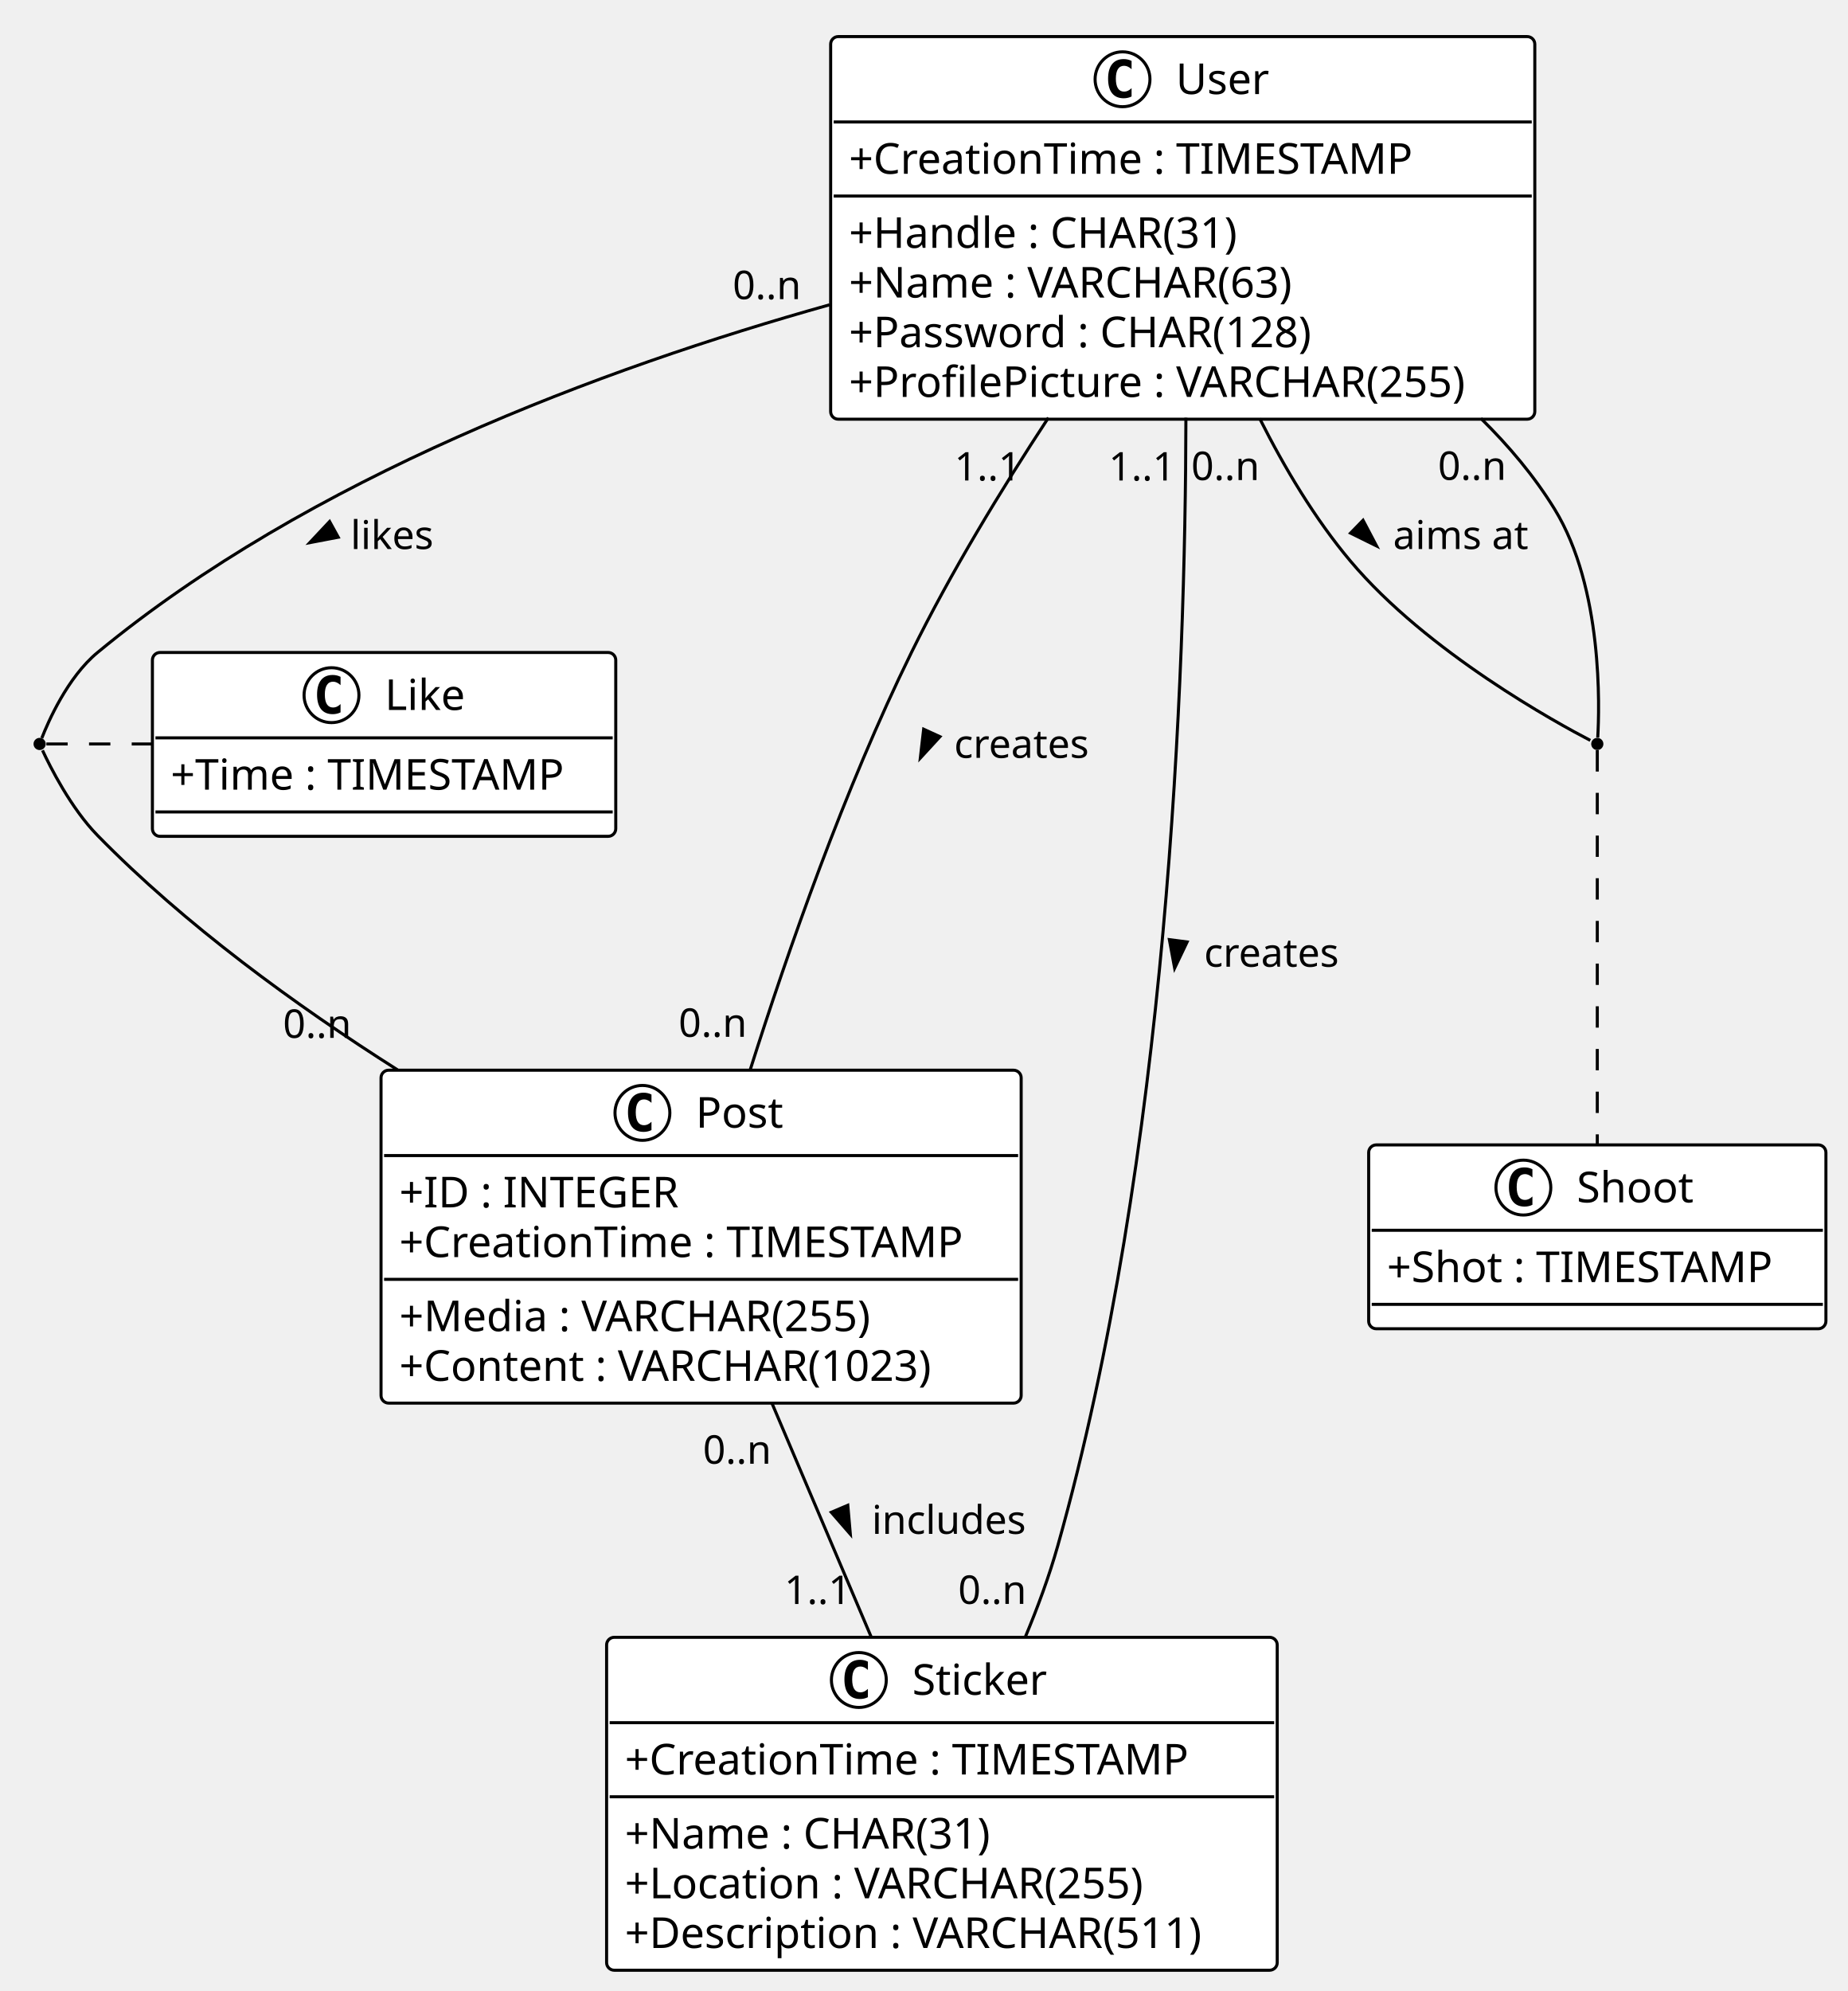
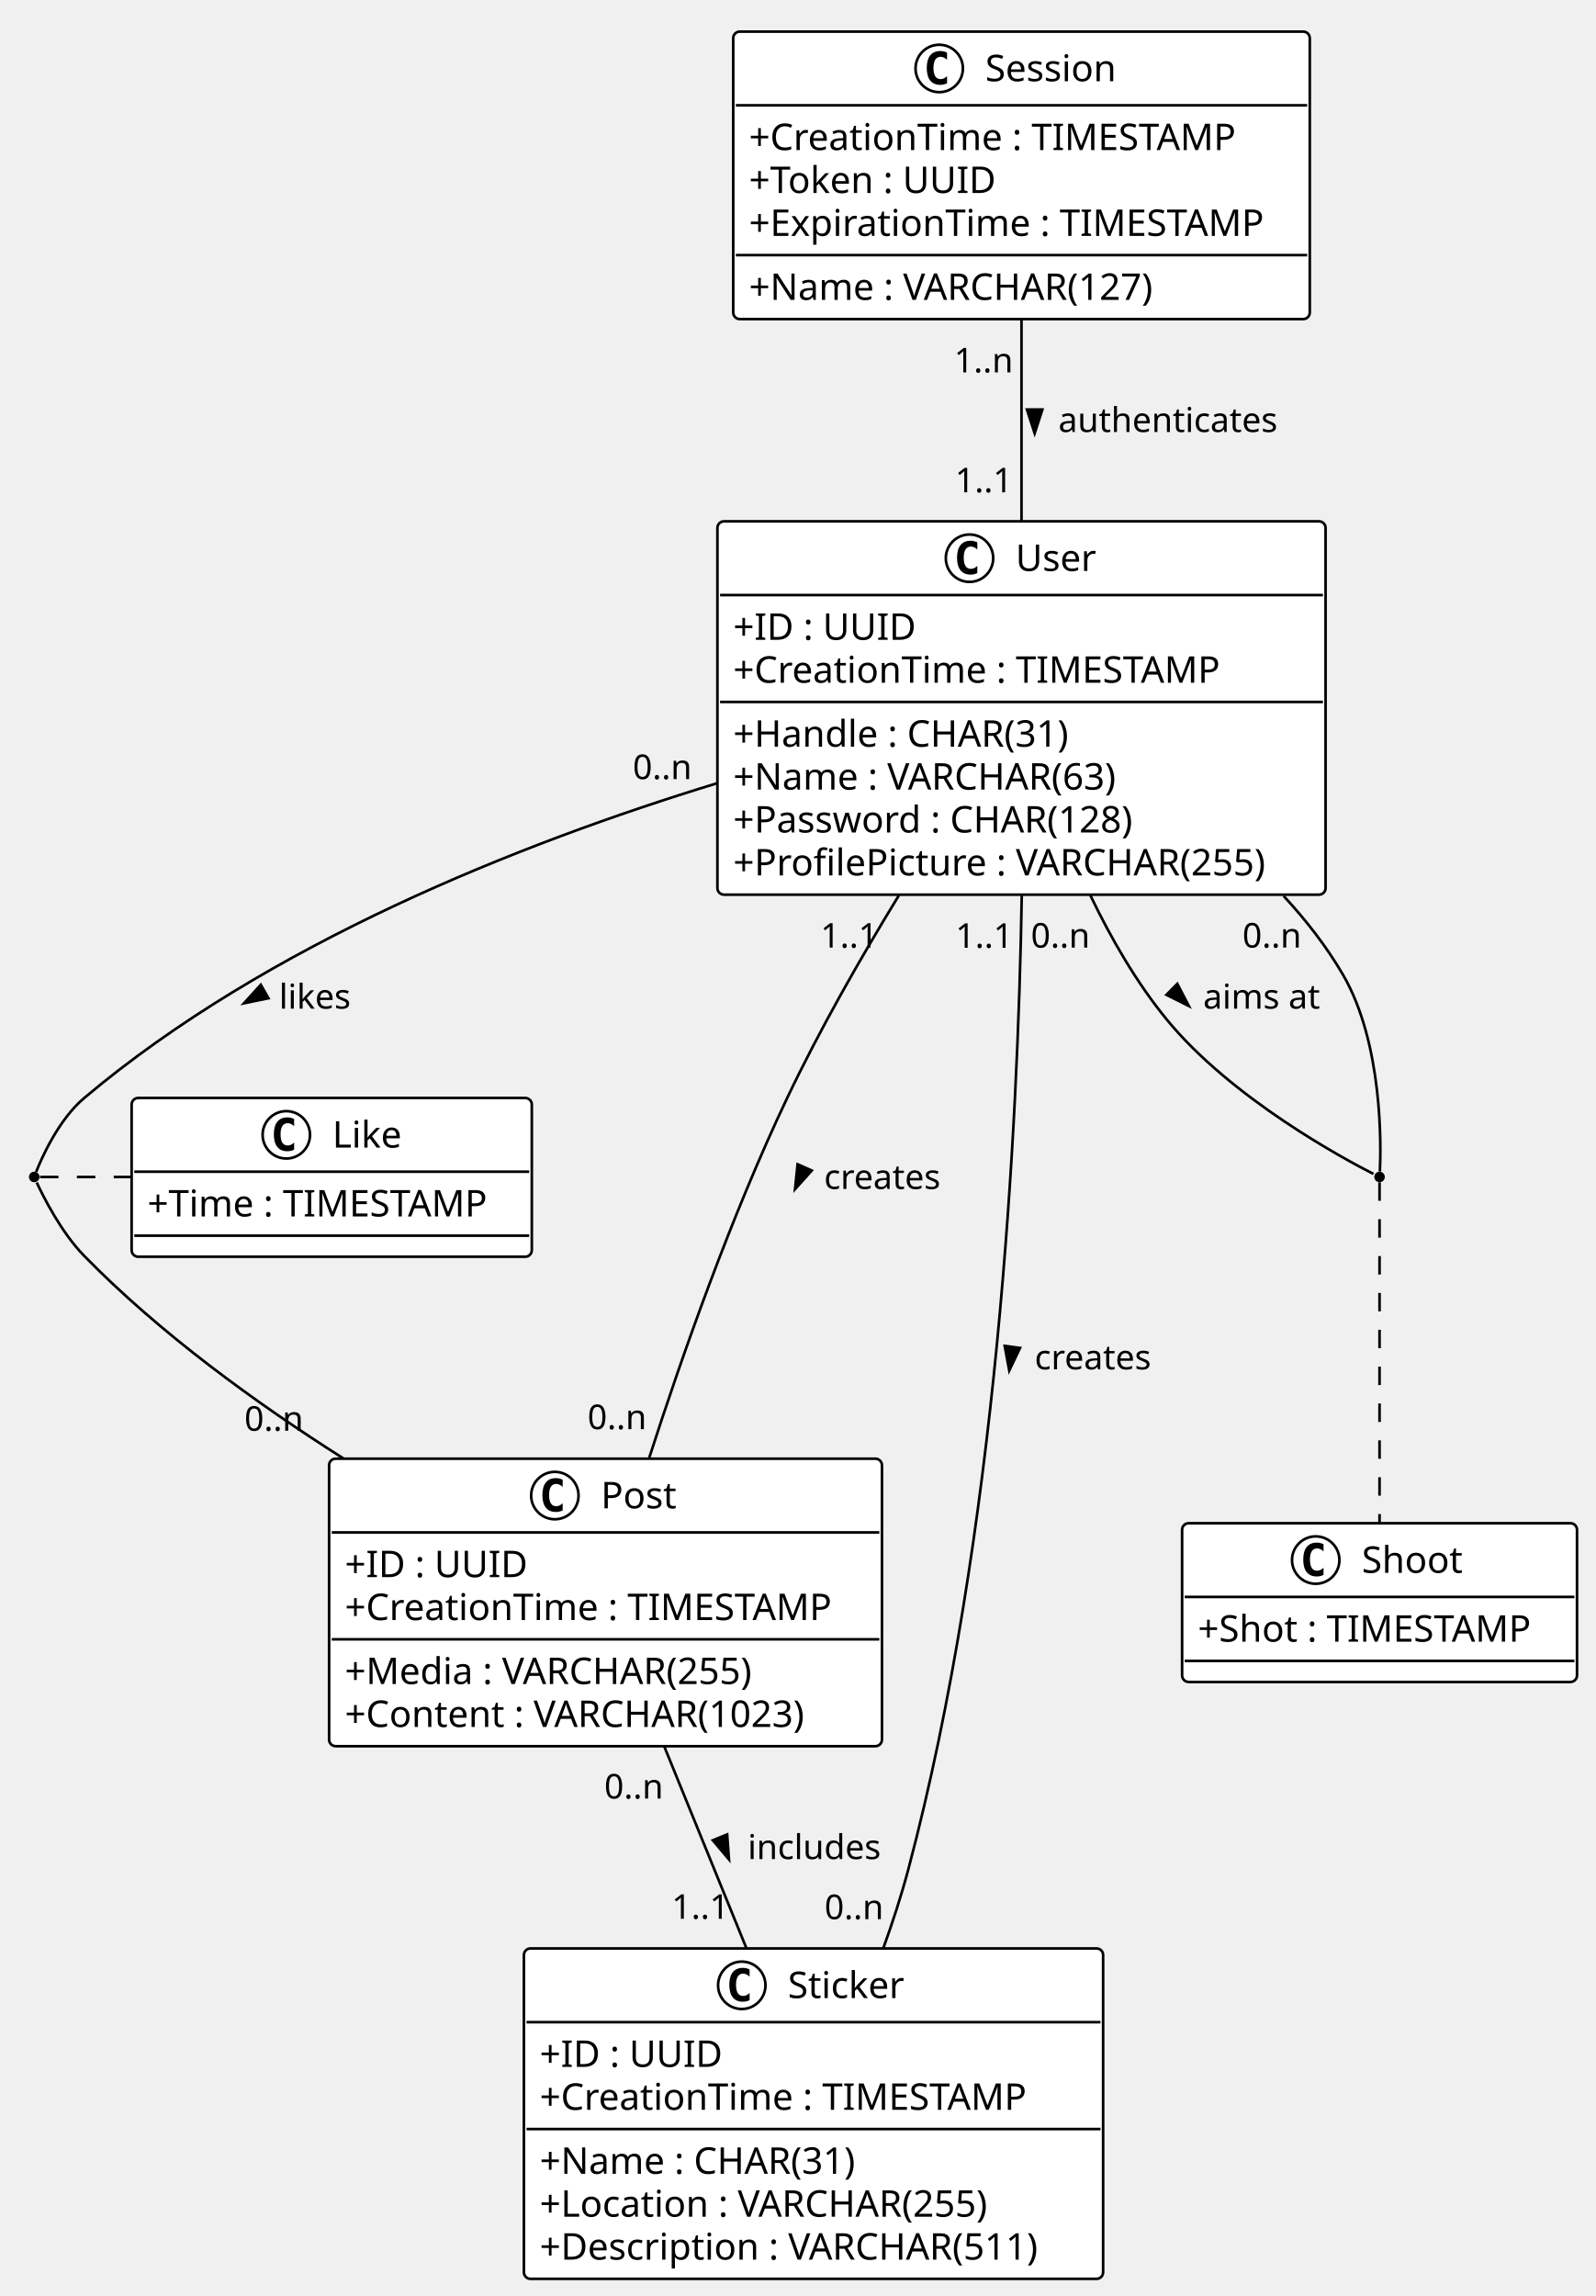
- <svg xmlns="http://www.w3.org/2000/svg" contentStyleType="text/css" height="653px" preserveAspectRatio="none" style="width:606px;height:653px;background:#FFFFFF;" version="1.1" viewBox="0 0 606 653" width="606px" zoomAndPan="magnify">
+ <svg xmlns="http://www.w3.org/2000/svg" contentStyleType="text/css" height="872px" preserveAspectRatio="none" style="width:606px;height:872px;background:#FFFFFF;" version="1.1" viewBox="0 0 606 872" width="606px" zoomAndPan="magnify">
  <defs />
  <g>
    <g id="elem_User">
-       <rect codeLine="4" fill="#FFFFFF" height="125.484" id="User" rx="2.5" ry="2.5" style="stroke:#000000;stroke-width:1.0;" width="231" x="272.5" y="12" />
-       <ellipse cx="368.25" cy="26" fill="#FFFFFF" rx="9" ry="9" style="stroke:#000000;stroke-width:1.0;" />
-       <path d="M371.219,31.641 Q370.641,31.938 370,32.078 Q369.359,32.234 368.656,32.234 Q366.156,32.234 364.828,30.594 Q363.516,28.938 363.516,25.812 Q363.516,22.688 364.828,21.031 Q366.156,19.375 368.656,19.375 Q369.359,19.375 370,19.531 Q370.656,19.688 371.219,19.984 L371.219,22.703 Q370.594,22.125 370,21.859 Q369.406,21.578 368.781,21.578 Q367.438,21.578 366.75,22.656 Q366.062,23.719 366.062,25.812 Q366.062,27.906 366.75,28.984 Q367.438,30.047 368.781,30.047 Q369.406,30.047 370,29.781 Q370.594,29.5 371.219,28.922 L371.219,31.641 Z " fill="#000000" />
-       <text fill="#000000" font-family="Verdana" font-size="14" lengthAdjust="spacing" textLength="32" x="385.75" y="30.847">User</text>
-       <line style="stroke:#000000;stroke-width:1.0;" x1="273.5" x2="502.5" y1="40" y2="40" />
-       <text fill="#000000" font-family="Verdana" font-size="14" lengthAdjust="spacing" textLength="198" x="278.5" y="56.995">+CreationTime : TIMESTAMP</text>
-       <line style="stroke:#000000;stroke-width:1.0;" x1="273.5" x2="502.5" y1="64.297" y2="64.297" />
-       <text fill="#000000" font-family="Verdana" font-size="14" lengthAdjust="spacing" textLength="140" x="278.5" y="81.292">+Handle : CHAR(31)</text>
-       <text fill="#000000" font-family="Verdana" font-size="14" lengthAdjust="spacing" textLength="160" x="278.5" y="97.589">+Name : VARCHAR(63)</text>
-       <text fill="#000000" font-family="Verdana" font-size="14" lengthAdjust="spacing" textLength="168" x="278.5" y="113.886">+Password : CHAR(128)</text>
-       <text fill="#000000" font-family="Verdana" font-size="14" lengthAdjust="spacing" textLength="219" x="278.5" y="130.183">+ProfilePicture : VARCHAR(255)</text>
+       <rect codeLine="4" fill="#FFFFFF" height="141.781" id="User" rx="2.5" ry="2.5" style="stroke:#000000;stroke-width:1.0;" width="231" x="272.5" y="198" />
+       <ellipse cx="368.25" cy="212" fill="#FFFFFF" rx="9" ry="9" style="stroke:#000000;stroke-width:1.0;" />
+       <path d="M371.219,217.641 Q370.641,217.938 370,218.078 Q369.359,218.234 368.656,218.234 Q366.156,218.234 364.828,216.594 Q363.516,214.938 363.516,211.812 Q363.516,208.688 364.828,207.031 Q366.156,205.375 368.656,205.375 Q369.359,205.375 370,205.531 Q370.656,205.688 371.219,205.984 L371.219,208.703 Q370.594,208.125 370,207.859 Q369.406,207.578 368.781,207.578 Q367.438,207.578 366.75,208.656 Q366.062,209.719 366.062,211.812 Q366.062,213.906 366.75,214.984 Q367.438,216.047 368.781,216.047 Q369.406,216.047 370,215.781 Q370.594,215.5 371.219,214.922 L371.219,217.641 Z " fill="#000000" />
+       <text fill="#000000" font-family="Verdana" font-size="14" lengthAdjust="spacing" textLength="32" x="385.75" y="216.847">User</text>
+       <line style="stroke:#000000;stroke-width:1.0;" x1="273.5" x2="502.5" y1="226" y2="226" />
+       <text fill="#000000" font-family="Verdana" font-size="14" lengthAdjust="spacing" textLength="73" x="278.5" y="242.995">+ID : UUID</text>
+       <text fill="#000000" font-family="Verdana" font-size="14" lengthAdjust="spacing" textLength="198" x="278.5" y="259.292">+CreationTime : TIMESTAMP</text>
+       <line style="stroke:#000000;stroke-width:1.0;" x1="273.5" x2="502.5" y1="266.594" y2="266.594" />
+       <text fill="#000000" font-family="Verdana" font-size="14" lengthAdjust="spacing" textLength="140" x="278.5" y="283.589">+Handle : CHAR(31)</text>
+       <text fill="#000000" font-family="Verdana" font-size="14" lengthAdjust="spacing" textLength="160" x="278.5" y="299.886">+Name : VARCHAR(63)</text>
+       <text fill="#000000" font-family="Verdana" font-size="14" lengthAdjust="spacing" textLength="168" x="278.5" y="316.183">+Password : CHAR(128)</text>
+       <text fill="#000000" font-family="Verdana" font-size="14" lengthAdjust="spacing" textLength="219" x="278.5" y="332.479">+ProfilePicture : VARCHAR(255)</text>
    </g>
    <g id="elem_Post">
-       <rect codeLine="12" fill="#FFFFFF" height="109.188" id="Post" rx="2.5" ry="2.5" style="stroke:#000000;stroke-width:1.0;" width="210" x="125" y="351" />
-       <ellipse cx="210.75" cy="365" fill="#FFFFFF" rx="9" ry="9" style="stroke:#000000;stroke-width:1.0;" />
-       <path d="M213.719,370.641 Q213.141,370.938 212.5,371.078 Q211.859,371.234 211.156,371.234 Q208.656,371.234 207.328,369.594 Q206.016,367.938 206.016,364.812 Q206.016,361.688 207.328,360.031 Q208.656,358.375 211.156,358.375 Q211.859,358.375 212.5,358.531 Q213.156,358.688 213.719,358.984 L213.719,361.703 Q213.094,361.125 212.5,360.859 Q211.906,360.578 211.281,360.578 Q209.938,360.578 209.25,361.656 Q208.562,362.719 208.562,364.812 Q208.562,366.906 209.25,367.984 Q209.938,369.047 211.281,369.047 Q211.906,369.047 212.5,368.781 Q213.094,368.5 213.719,367.922 L213.719,370.641 Z " fill="#000000" />
-       <text fill="#000000" font-family="Verdana" font-size="14" lengthAdjust="spacing" textLength="31" x="228.25" y="369.847">Post</text>
-       <line style="stroke:#000000;stroke-width:1.0;" x1="126" x2="334" y1="379" y2="379" />
-       <text fill="#000000" font-family="Verdana" font-size="14" lengthAdjust="spacing" textLength="100" x="131" y="395.995">+ID : INTEGER</text>
-       <text fill="#000000" font-family="Verdana" font-size="14" lengthAdjust="spacing" textLength="198" x="131" y="412.292">+CreationTime : TIMESTAMP</text>
-       <line style="stroke:#000000;stroke-width:1.0;" x1="126" x2="334" y1="419.594" y2="419.594" />
-       <text fill="#000000" font-family="Verdana" font-size="14" lengthAdjust="spacing" textLength="170" x="131" y="436.589">+Media : VARCHAR(255)</text>
-       <text fill="#000000" font-family="Verdana" font-size="14" lengthAdjust="spacing" textLength="194" x="131" y="452.886">+Content : VARCHAR(1023)</text>
+       <rect codeLine="13" fill="#FFFFFF" height="109.188" id="Post" rx="2.5" ry="2.5" style="stroke:#000000;stroke-width:1.0;" width="210" x="125" y="554" />
+       <ellipse cx="210.75" cy="568" fill="#FFFFFF" rx="9" ry="9" style="stroke:#000000;stroke-width:1.0;" />
+       <path d="M213.719,573.641 Q213.141,573.938 212.5,574.078 Q211.859,574.234 211.156,574.234 Q208.656,574.234 207.328,572.594 Q206.016,570.938 206.016,567.812 Q206.016,564.688 207.328,563.031 Q208.656,561.375 211.156,561.375 Q211.859,561.375 212.5,561.531 Q213.156,561.688 213.719,561.984 L213.719,564.703 Q213.094,564.125 212.5,563.859 Q211.906,563.578 211.281,563.578 Q209.938,563.578 209.25,564.656 Q208.562,565.719 208.562,567.812 Q208.562,569.906 209.25,570.984 Q209.938,572.047 211.281,572.047 Q211.906,572.047 212.5,571.781 Q213.094,571.5 213.719,570.922 L213.719,573.641 Z " fill="#000000" />
+       <text fill="#000000" font-family="Verdana" font-size="14" lengthAdjust="spacing" textLength="31" x="228.25" y="572.847">Post</text>
+       <line style="stroke:#000000;stroke-width:1.0;" x1="126" x2="334" y1="582" y2="582" />
+       <text fill="#000000" font-family="Verdana" font-size="14" lengthAdjust="spacing" textLength="73" x="131" y="598.995">+ID : UUID</text>
+       <text fill="#000000" font-family="Verdana" font-size="14" lengthAdjust="spacing" textLength="198" x="131" y="615.292">+CreationTime : TIMESTAMP</text>
+       <line style="stroke:#000000;stroke-width:1.0;" x1="126" x2="334" y1="622.594" y2="622.594" />
+       <text fill="#000000" font-family="Verdana" font-size="14" lengthAdjust="spacing" textLength="170" x="131" y="639.589">+Media : VARCHAR(255)</text>
+       <text fill="#000000" font-family="Verdana" font-size="14" lengthAdjust="spacing" textLength="194" x="131" y="655.886">+Content : VARCHAR(1023)</text>
    </g>
    <g id="elem_Sticker">
-       <rect codeLine="23" fill="#FFFFFF" height="109.188" id="Sticker" rx="2.5" ry="2.5" style="stroke:#000000;stroke-width:1.0;" width="220" x="199" y="537" />
-       <ellipse cx="281.75" cy="551" fill="#FFFFFF" rx="9" ry="9" style="stroke:#000000;stroke-width:1.0;" />
-       <path d="M284.719,556.641 Q284.141,556.938 283.5,557.078 Q282.859,557.234 282.156,557.234 Q279.656,557.234 278.328,555.594 Q277.016,553.938 277.016,550.812 Q277.016,547.688 278.328,546.031 Q279.656,544.375 282.156,544.375 Q282.859,544.375 283.5,544.531 Q284.156,544.688 284.719,544.984 L284.719,547.703 Q284.094,547.125 283.5,546.859 Q282.906,546.578 282.281,546.578 Q280.938,546.578 280.25,547.656 Q279.562,548.719 279.562,550.812 Q279.562,552.906 280.25,553.984 Q280.938,555.047 282.281,555.047 Q282.906,555.047 283.5,554.781 Q284.094,554.5 284.719,553.922 L284.719,556.641 Z " fill="#000000" />
-       <text fill="#000000" font-family="Verdana" font-size="14" lengthAdjust="spacing" textLength="47" x="299.25" y="555.847">Sticker</text>
-       <line style="stroke:#000000;stroke-width:1.0;" x1="200" x2="418" y1="565" y2="565" />
-       <text fill="#000000" font-family="Verdana" font-size="14" lengthAdjust="spacing" textLength="198" x="205" y="581.995">+CreationTime : TIMESTAMP</text>
-       <line style="stroke:#000000;stroke-width:1.0;" x1="200" x2="418" y1="589.297" y2="589.297" />
-       <text fill="#000000" font-family="Verdana" font-size="14" lengthAdjust="spacing" textLength="132" x="205" y="606.292">+Name : CHAR(31)</text>
-       <text fill="#000000" font-family="Verdana" font-size="14" lengthAdjust="spacing" textLength="187" x="205" y="622.589">+Location : VARCHAR(255)</text>
-       <text fill="#000000" font-family="Verdana" font-size="14" lengthAdjust="spacing" textLength="208" x="205" y="638.886">+Description : VARCHAR(511)</text>
+       <rect codeLine="24" fill="#FFFFFF" height="125.484" id="Sticker" rx="2.5" ry="2.5" style="stroke:#000000;stroke-width:1.0;" width="220" x="199" y="740" />
+       <ellipse cx="281.75" cy="754" fill="#FFFFFF" rx="9" ry="9" style="stroke:#000000;stroke-width:1.0;" />
+       <path d="M284.719,759.641 Q284.141,759.938 283.5,760.078 Q282.859,760.234 282.156,760.234 Q279.656,760.234 278.328,758.594 Q277.016,756.938 277.016,753.812 Q277.016,750.688 278.328,749.031 Q279.656,747.375 282.156,747.375 Q282.859,747.375 283.5,747.531 Q284.156,747.688 284.719,747.984 L284.719,750.703 Q284.094,750.125 283.5,749.859 Q282.906,749.578 282.281,749.578 Q280.938,749.578 280.25,750.656 Q279.562,751.719 279.562,753.812 Q279.562,755.906 280.25,756.984 Q280.938,758.047 282.281,758.047 Q282.906,758.047 283.5,757.781 Q284.094,757.5 284.719,756.922 L284.719,759.641 Z " fill="#000000" />
+       <text fill="#000000" font-family="Verdana" font-size="14" lengthAdjust="spacing" textLength="47" x="299.25" y="758.847">Sticker</text>
+       <line style="stroke:#000000;stroke-width:1.0;" x1="200" x2="418" y1="768" y2="768" />
+       <text fill="#000000" font-family="Verdana" font-size="14" lengthAdjust="spacing" textLength="73" x="205" y="784.995">+ID : UUID</text>
+       <text fill="#000000" font-family="Verdana" font-size="14" lengthAdjust="spacing" textLength="198" x="205" y="801.292">+CreationTime : TIMESTAMP</text>
+       <line style="stroke:#000000;stroke-width:1.0;" x1="200" x2="418" y1="808.594" y2="808.594" />
+       <text fill="#000000" font-family="Verdana" font-size="14" lengthAdjust="spacing" textLength="132" x="205" y="825.589">+Name : CHAR(31)</text>
+       <text fill="#000000" font-family="Verdana" font-size="14" lengthAdjust="spacing" textLength="187" x="205" y="841.886">+Location : VARCHAR(255)</text>
+       <text fill="#000000" font-family="Verdana" font-size="14" lengthAdjust="spacing" textLength="208" x="205" y="858.183">+Description : VARCHAR(511)</text>
    </g>
    <g id="elem_Shoot">
-       <rect codeLine="41" fill="#FFFFFF" height="60.297" id="Shoot" rx="2.5" ry="2.5" style="stroke:#000000;stroke-width:1.0;" width="150" x="449" y="375.5" />
-       <ellipse cx="499.75" cy="389.5" fill="#FFFFFF" rx="9" ry="9" style="stroke:#000000;stroke-width:1.0;" />
-       <path d="M502.719,395.141 Q502.141,395.438 501.5,395.578 Q500.859,395.734 500.156,395.734 Q497.656,395.734 496.328,394.094 Q495.016,392.438 495.016,389.312 Q495.016,386.188 496.328,384.531 Q497.656,382.875 500.156,382.875 Q500.859,382.875 501.5,383.031 Q502.156,383.188 502.719,383.484 L502.719,386.203 Q502.094,385.625 501.5,385.359 Q500.906,385.078 500.281,385.078 Q498.938,385.078 498.25,386.156 Q497.562,387.219 497.562,389.312 Q497.562,391.406 498.25,392.484 Q498.938,393.547 500.281,393.547 Q500.906,393.547 501.5,393.281 Q502.094,393 502.719,392.422 L502.719,395.141 Z " fill="#000000" />
-       <text fill="#000000" font-family="Verdana" font-size="14" lengthAdjust="spacing" textLength="41" x="517.25" y="394.347">Shoot</text>
-       <line style="stroke:#000000;stroke-width:1.0;" x1="450" x2="598" y1="403.5" y2="403.5" />
-       <text fill="#000000" font-family="Verdana" font-size="14" lengthAdjust="spacing" textLength="138" x="455" y="420.495">+Shot : TIMESTAMP</text>
-       <line style="stroke:#000000;stroke-width:1.0;" x1="450" x2="598" y1="427.797" y2="427.797" />
+       <rect codeLine="44" fill="#FFFFFF" height="60.297" id="Shoot" rx="2.5" ry="2.5" style="stroke:#000000;stroke-width:1.0;" width="150" x="449" y="578.5" />
+       <ellipse cx="499.75" cy="592.5" fill="#FFFFFF" rx="9" ry="9" style="stroke:#000000;stroke-width:1.0;" />
+       <path d="M502.719,598.141 Q502.141,598.438 501.5,598.578 Q500.859,598.734 500.156,598.734 Q497.656,598.734 496.328,597.094 Q495.016,595.438 495.016,592.312 Q495.016,589.188 496.328,587.531 Q497.656,585.875 500.156,585.875 Q500.859,585.875 501.5,586.031 Q502.156,586.188 502.719,586.484 L502.719,589.203 Q502.094,588.625 501.5,588.359 Q500.906,588.078 500.281,588.078 Q498.938,588.078 498.25,589.156 Q497.562,590.219 497.562,592.312 Q497.562,594.406 498.25,595.484 Q498.938,596.547 500.281,596.547 Q500.906,596.547 501.5,596.281 Q502.094,596 502.719,595.422 L502.719,598.141 Z " fill="#000000" />
+       <text fill="#000000" font-family="Verdana" font-size="14" lengthAdjust="spacing" textLength="41" x="517.25" y="597.347">Shoot</text>
+       <line style="stroke:#000000;stroke-width:1.0;" x1="450" x2="598" y1="606.5" y2="606.5" />
+       <text fill="#000000" font-family="Verdana" font-size="14" lengthAdjust="spacing" textLength="138" x="455" y="623.495">+Shot : TIMESTAMP</text>
+       <line style="stroke:#000000;stroke-width:1.0;" x1="450" x2="598" y1="630.797" y2="630.797" />
    </g>
-     <ellipse cx="524" cy="244" fill="#000000" rx="2" ry="2" style="stroke:none;stroke-width:1.0;" />
+     <ellipse cx="524" cy="447" fill="#000000" rx="2" ry="2" style="stroke:none;stroke-width:1.0;" />
+     <g id="elem_Session">
+       <rect codeLine="60" fill="#FFFFFF" height="109.188" id="Session" rx="2.5" ry="2.5" style="stroke:#000000;stroke-width:1.0;" width="219" x="278.5" y="12" />
+       <ellipse cx="356.75" cy="26" fill="#FFFFFF" rx="9" ry="9" style="stroke:#000000;stroke-width:1.0;" />
+       <path d="M359.719,31.641 Q359.141,31.938 358.5,32.078 Q357.859,32.234 357.156,32.234 Q354.656,32.234 353.328,30.594 Q352.016,28.938 352.016,25.812 Q352.016,22.688 353.328,21.031 Q354.656,19.375 357.156,19.375 Q357.859,19.375 358.5,19.531 Q359.156,19.688 359.719,19.984 L359.719,22.703 Q359.094,22.125 358.5,21.859 Q357.906,21.578 357.281,21.578 Q355.938,21.578 355.25,22.656 Q354.562,23.719 354.562,25.812 Q354.562,27.906 355.25,28.984 Q355.938,30.047 357.281,30.047 Q357.906,30.047 358.5,29.781 Q359.094,29.5 359.719,28.922 L359.719,31.641 Z " fill="#000000" />
+       <text fill="#000000" font-family="Verdana" font-size="14" lengthAdjust="spacing" textLength="55" x="374.25" y="30.847">Session</text>
+       <line style="stroke:#000000;stroke-width:1.0;" x1="279.5" x2="496.5" y1="40" y2="40" />
+       <text fill="#000000" font-family="Verdana" font-size="14" lengthAdjust="spacing" textLength="198" x="284.5" y="56.995">+CreationTime : TIMESTAMP</text>
+       <text fill="#000000" font-family="Verdana" font-size="14" lengthAdjust="spacing" textLength="103" x="284.5" y="73.292">+Token : UUID</text>
+       <text fill="#000000" font-family="Verdana" font-size="14" lengthAdjust="spacing" textLength="207" x="284.5" y="89.589">+ExpirationTime : TIMESTAMP</text>
+       <line style="stroke:#000000;stroke-width:1.0;" x1="279.5" x2="496.5" y1="96.891" y2="96.891" />
+       <text fill="#000000" font-family="Verdana" font-size="14" lengthAdjust="spacing" textLength="169" x="284.5" y="113.886">+Name : VARCHAR(127)</text>
+     </g>
    <g id="elem_Like">
-       <rect codeLine="49" fill="#FFFFFF" height="60.297" id="Like" rx="2.5" ry="2.5" style="stroke:#000000;stroke-width:1.0;" width="152" x="50" y="214" />
-       <ellipse cx="108.75" cy="228" fill="#FFFFFF" rx="9" ry="9" style="stroke:#000000;stroke-width:1.0;" />
-       <path d="M111.719,233.641 Q111.141,233.938 110.5,234.078 Q109.859,234.234 109.156,234.234 Q106.656,234.234 105.328,232.594 Q104.016,230.938 104.016,227.812 Q104.016,224.688 105.328,223.031 Q106.656,221.375 109.156,221.375 Q109.859,221.375 110.5,221.531 Q111.156,221.688 111.719,221.984 L111.719,224.703 Q111.094,224.125 110.5,223.859 Q109.906,223.578 109.281,223.578 Q107.938,223.578 107.25,224.656 Q106.562,225.719 106.562,227.812 Q106.562,229.906 107.25,230.984 Q107.938,232.047 109.281,232.047 Q109.906,232.047 110.5,231.781 Q111.094,231.5 111.719,230.922 L111.719,233.641 Z " fill="#000000" />
-       <text fill="#000000" font-family="Verdana" font-size="14" lengthAdjust="spacing" textLength="27" x="126.25" y="232.847">Like</text>
-       <line style="stroke:#000000;stroke-width:1.0;" x1="51" x2="201" y1="242" y2="242" />
-       <text fill="#000000" font-family="Verdana" font-size="14" lengthAdjust="spacing" textLength="140" x="56" y="258.995">+Time : TIMESTAMP</text>
-       <line style="stroke:#000000;stroke-width:1.0;" x1="51" x2="201" y1="266.297" y2="266.297" />
+       <rect codeLine="52" fill="#FFFFFF" height="60.297" id="Like" rx="2.5" ry="2.5" style="stroke:#000000;stroke-width:1.0;" width="152" x="50" y="417" />
+       <ellipse cx="108.75" cy="431" fill="#FFFFFF" rx="9" ry="9" style="stroke:#000000;stroke-width:1.0;" />
+       <path d="M111.719,436.641 Q111.141,436.938 110.5,437.078 Q109.859,437.234 109.156,437.234 Q106.656,437.234 105.328,435.594 Q104.016,433.938 104.016,430.812 Q104.016,427.688 105.328,426.031 Q106.656,424.375 109.156,424.375 Q109.859,424.375 110.5,424.531 Q111.156,424.688 111.719,424.984 L111.719,427.703 Q111.094,427.125 110.5,426.859 Q109.906,426.578 109.281,426.578 Q107.938,426.578 107.25,427.656 Q106.562,428.719 106.562,430.812 Q106.562,432.906 107.25,433.984 Q107.938,435.047 109.281,435.047 Q109.906,435.047 110.5,434.781 Q111.094,434.5 111.719,433.922 L111.719,436.641 Z " fill="#000000" />
+       <text fill="#000000" font-family="Verdana" font-size="14" lengthAdjust="spacing" textLength="27" x="126.25" y="435.847">Like</text>
+       <line style="stroke:#000000;stroke-width:1.0;" x1="51" x2="201" y1="445" y2="445" />
+       <text fill="#000000" font-family="Verdana" font-size="14" lengthAdjust="spacing" textLength="140" x="56" y="461.995">+Time : TIMESTAMP</text>
+       <line style="stroke:#000000;stroke-width:1.0;" x1="51" x2="201" y1="469.297" y2="469.297" />
    </g>
-     <ellipse cx="13" cy="244" fill="#000000" rx="2" ry="2" style="stroke:none;stroke-width:1.0;" />
-     <g id="link_User_apoint27">
-       <path d="M413.255,137.278 C421.386,153.442 431.36,170.162 443,184 C468.235,213.999 511.324,237.437 521.702,242.828 " fill="none" id="User-apoint27" style="stroke:#000000;stroke-width:1.0;" />
-       <polygon fill="#000000" points="451.583,179.054,447.151,170.639,443.051,174.851,451.583,179.054" style="stroke:#000000;stroke-width:1.0;" />
-       <text fill="#000000" font-family="Verdana" font-size="13" lengthAdjust="spacing" textLength="48" x="457" y="180.067">aims at</text>
-       <text fill="#000000" font-family="Verdana" font-size="13" lengthAdjust="spacing" textLength="24" x="390.788" y="157.451">0..n</text>
+     <ellipse cx="13" cy="447" fill="#000000" rx="2" ry="2" style="stroke:none;stroke-width:1.0;" />
+     <g id="link_User_apoint70">
+       <path d="M414.176,340.08 C422.026,356.428 431.636,373.081 443,387 C467.792,417.365 511.214,440.529 521.682,445.845 " fill="none" id="User-apoint70" style="stroke:#000000;stroke-width:1.0;" />
+       <polygon fill="#000000" points="451.564,382.073,447.178,373.635,443.055,377.825,451.564,382.073" style="stroke:#000000;stroke-width:1.0;" />
+       <text fill="#000000" font-family="Verdana" font-size="13" lengthAdjust="spacing" textLength="48" x="457" y="383.067">aims at</text>
+       <text fill="#000000" font-family="Verdana" font-size="13" lengthAdjust="spacing" textLength="24" x="391.572" y="359.899">0..n</text>
    </g>
-     <g id="link_apoint27_User">
-       <path d="M524.145,241.907 C524.702,232.436 525.933,192.932 510,167 C503.39,156.243 495.033,146.293 485.805,137.221 " fill="none" id="apoint27-User" style="stroke:#000000;stroke-width:1.0;" />
-       <text fill="#000000" font-family="Verdana" font-size="13" lengthAdjust="spacing" textLength="24" x="471.726" y="157.387">0..n</text>
+     <g id="link_apoint70_User">
+       <path d="M524.119,444.923 C524.562,435.52 525.375,396.266 510,370 C503.819,359.44 496.1,349.499 487.565,340.282 " fill="none" id="apoint70-User" style="stroke:#000000;stroke-width:1.0;" />
+       <text fill="#000000" font-family="Verdana" font-size="13" lengthAdjust="spacing" textLength="24" x="471.911" y="359.874">0..n</text>
    </g>
-     <g id="link_apoint27_Shoot">
-       <path d="M524,246.042 C524,259.187 524,332.68 524,375.159 " fill="none" id="apoint27-Shoot" style="stroke:#000000;stroke-width:1.0;stroke-dasharray:7.0,7.0;" />
+     <g id="link_apoint70_Shoot">
+       <path d="M524,449.042 C524,462.187 524,535.68 524,578.159 " fill="none" id="apoint70-Shoot" style="stroke:#000000;stroke-width:1.0;stroke-dasharray:7.0,7.0;" />
    </g>
    <g id="link_User_Post">
-       <path codeLine="35" d="M343.933,137.007 C328.517,160.485 311.863,187.832 299,214 C277.097,258.559 258.453,311.89 246.087,350.942 " fill="none" id="User-Post" style="stroke:#000000;stroke-width:1.0;" />
-       <polygon fill="#000000" points="301.92,248.613,308.355,241.61,303.01,239.165,301.92,248.613" style="stroke:#000000;stroke-width:1.0;" />
-       <text fill="#000000" font-family="Verdana" font-size="13" lengthAdjust="spacing" textLength="48" x="313" y="248.567">creates</text>
-       <text fill="#000000" font-family="Verdana" font-size="13" lengthAdjust="spacing" textLength="24" x="313.1" y="157.585">1..1</text>
-       <text fill="#000000" font-family="Verdana" font-size="13" lengthAdjust="spacing" textLength="24" x="222.611" y="340.054">0..n</text>
+       <path codeLine="37" d="M341.408,340.082 C326.796,363.976 311.29,391.138 299,417 C277.765,461.685 259.12,514.768 246.583,553.7 " fill="none" id="User-Post" style="stroke:#000000;stroke-width:1.0;" />
+       <polygon fill="#000000" points="301.971,451.636,308.327,444.562,302.955,442.177,301.971,451.636" style="stroke:#000000;stroke-width:1.0;" />
+       <text fill="#000000" font-family="Verdana" font-size="13" lengthAdjust="spacing" textLength="48" x="313" y="451.567">creates</text>
+       <text fill="#000000" font-family="Verdana" font-size="13" lengthAdjust="spacing" textLength="24" x="311.641" y="359.901">1..1</text>
+       <text fill="#000000" font-family="Verdana" font-size="13" lengthAdjust="spacing" textLength="24" x="223.17" y="542.781">0..n</text>
    </g>
    <g id="link_User_Sticker">
-       <path codeLine="36" d="M389.044,137.017 C388.908,222.278 383.071,379.054 347,507 C344.207,516.908 340.435,527.144 336.349,536.923 " fill="none" id="User-Sticker" style="stroke:#000000;stroke-width:1.0;" />
-       <polygon fill="#000000" points="385.347,317.524,389.442,308.94,383.615,308.172,385.347,317.524" style="stroke:#000000;stroke-width:1.0;" />
-       <text fill="#000000" font-family="Verdana" font-size="13" lengthAdjust="spacing" textLength="48" x="395" y="317.067">creates</text>
-       <text fill="#000000" font-family="Verdana" font-size="13" lengthAdjust="spacing" textLength="24" x="363.709" y="157.596">1..1</text>
-       <text fill="#000000" font-family="Verdana" font-size="13" lengthAdjust="spacing" textLength="24" x="314.315" y="526.033">0..n</text>
+       <path codeLine="38" d="M388.096,340.133 C386.623,428.355 378.803,582.676 345,710 C342.391,719.827 339.073,730.037 335.51,739.932 " fill="none" id="User-Sticker" style="stroke:#000000;stroke-width:1.0;" />
+       <polygon fill="#000000" points="383.348,520.524,387.441,511.939,381.614,511.173,383.348,520.524" style="stroke:#000000;stroke-width:1.0;" />
+       <text fill="#000000" font-family="Verdana" font-size="13" lengthAdjust="spacing" textLength="48" x="393" y="520.067">creates</text>
+       <text fill="#000000" font-family="Verdana" font-size="13" lengthAdjust="spacing" textLength="24" x="362.925" y="359.957">1..1</text>
+       <text fill="#000000" font-family="Verdana" font-size="13" lengthAdjust="spacing" textLength="24" x="313.188" y="728.877">0..n</text>
    </g>
    <g id="link_Post_Sticker">
-       <path codeLine="37" d="M253.169,460.049 C263.458,484.275 275.542,512.726 285.832,536.952 " fill="none" id="Post-Sticker" style="stroke:#000000;stroke-width:1.0;" />
-       <polygon fill="#000000" points="278.955,503.168,278.124,493.694,272.714,495.992,278.955,503.168" style="stroke:#000000;stroke-width:1.0;" />
-       <text fill="#000000" font-family="Verdana" font-size="13" lengthAdjust="spacing" textLength="52" x="286" y="503.067">includes</text>
-       <text fill="#000000" font-family="Verdana" font-size="13" lengthAdjust="spacing" textLength="24" x="230.6" y="480.063">0..n</text>
-       <text fill="#000000" font-family="Verdana" font-size="13" lengthAdjust="spacing" textLength="24" x="257.326" y="526.065">1..1</text>
+       <path codeLine="39" d="M252.216,663.056 C261.937,686.927 273.397,715.07 283.467,739.799 " fill="none" id="Post-Sticker" style="stroke:#000000;stroke-width:1.0;" />
+       <polygon fill="#000000" points="276.886,706.197,276.196,696.712,270.752,698.928,276.886,706.197" style="stroke:#000000;stroke-width:1.0;" />
+       <text fill="#000000" font-family="Verdana" font-size="13" lengthAdjust="spacing" textLength="52" x="284" y="706.067">includes</text>
+       <text fill="#000000" font-family="Verdana" font-size="13" lengthAdjust="spacing" textLength="24" x="229.525" y="683.07">0..n</text>
+       <text fill="#000000" font-family="Verdana" font-size="13" lengthAdjust="spacing" textLength="24" x="255.128" y="728.729">1..1</text>
    </g>
-     <g id="link_User_apoint37">
-       <path d="M272.156,99.962 C197.403,120.897 101.508,156.651 32,214 C22.109,222.161 15.748,236.865 13.71,242.092 " fill="none" id="User-apoint37" style="stroke:#000000;stroke-width:1.0;" />
-       <polygon fill="#000000" points="101.619,177.976,110.961,176.192,108.128,171.042,101.619,177.976" style="stroke:#000000;stroke-width:1.0;" />
-       <text fill="#000000" font-family="Verdana" font-size="13" lengthAdjust="spacing" textLength="28" x="115" y="180.067">likes</text>
-       <text fill="#000000" font-family="Verdana" font-size="13" lengthAdjust="spacing" textLength="24" x="240.365" y="98.113">0..n</text>
+     <g id="link_Session_User">
+       <path codeLine="41" d="M388,121.033 C388,144.696 388,172.719 388,197.979 " fill="none" id="Session-User" style="stroke:#000000;stroke-width:1.0;" />
+       <polygon fill="#000000" points="393,164.566,395.939,155.521,390.061,155.521,393,164.566" style="stroke:#000000;stroke-width:1.0;" />
+       <text fill="#000000" font-family="Verdana" font-size="13" lengthAdjust="spacing" textLength="88" x="402" y="164.067">authenticates</text>
+       <text fill="#000000" font-family="Verdana" font-size="13" lengthAdjust="spacing" textLength="24" x="362.387" y="141.432">1..n</text>
+       <text fill="#000000" font-family="Verdana" font-size="13" lengthAdjust="spacing" textLength="24" x="362.762" y="186.966">1..1</text>
    </g>
-     <g id="link_apoint37_Post">
-       <path d="M13.945,246.098 C16.361,251.298 23.204,265.011 32,274 C60.645,303.272 96.839,329.613 130.424,350.895 " fill="none" id="apoint37-Post" style="stroke:#000000;stroke-width:1.0;" />
-       <text fill="#000000" font-family="Verdana" font-size="13" lengthAdjust="spacing" textLength="24" x="92.826" y="340.389">0..n</text>
+     <g id="link_User_apoint82">
+       <path d="M272.143,297.536 C197.385,320.385 101.489,358.457 32,417 C22.193,425.262 15.78,439.903 13.719,445.103 " fill="none" id="User-apoint82" style="stroke:#000000;stroke-width:1.0;" />
+       <polygon fill="#000000" points="92.658,381.046,101.97,379.113,99.055,374.008,92.658,381.046" style="stroke:#000000;stroke-width:1.0;" />
+       <text fill="#000000" font-family="Verdana" font-size="13" lengthAdjust="spacing" textLength="28" x="106" y="383.067">likes</text>
+       <text fill="#000000" font-family="Verdana" font-size="13" lengthAdjust="spacing" textLength="24" x="240.352" y="295.896">0..n</text>
    </g>
-     <g id="link_apoint37_Like">
-       <path d="M15.207,244 C26.748,244 38.289,244 49.83,244 " fill="none" id="apoint37-Like" style="stroke:#000000;stroke-width:1.0;stroke-dasharray:7.0,7.0;" />
+     <g id="link_apoint82_Post">
+       <path d="M13.945,449.098 C16.361,454.298 23.204,468.011 32,477 C60.645,506.272 96.839,532.613 130.424,553.895 " fill="none" id="apoint82-Post" style="stroke:#000000;stroke-width:1.0;" />
+       <text fill="#000000" font-family="Verdana" font-size="13" lengthAdjust="spacing" textLength="24" x="92.826" y="543.389">0..n</text>
+     </g>
+     <g id="link_apoint82_Like">
+       <path d="M15.207,447 C26.748,447 38.289,447 49.83,447 " fill="none" id="apoint82-Like" style="stroke:#000000;stroke-width:1.0;stroke-dasharray:7.0,7.0;" />
    </g>
  </g>
</svg>
